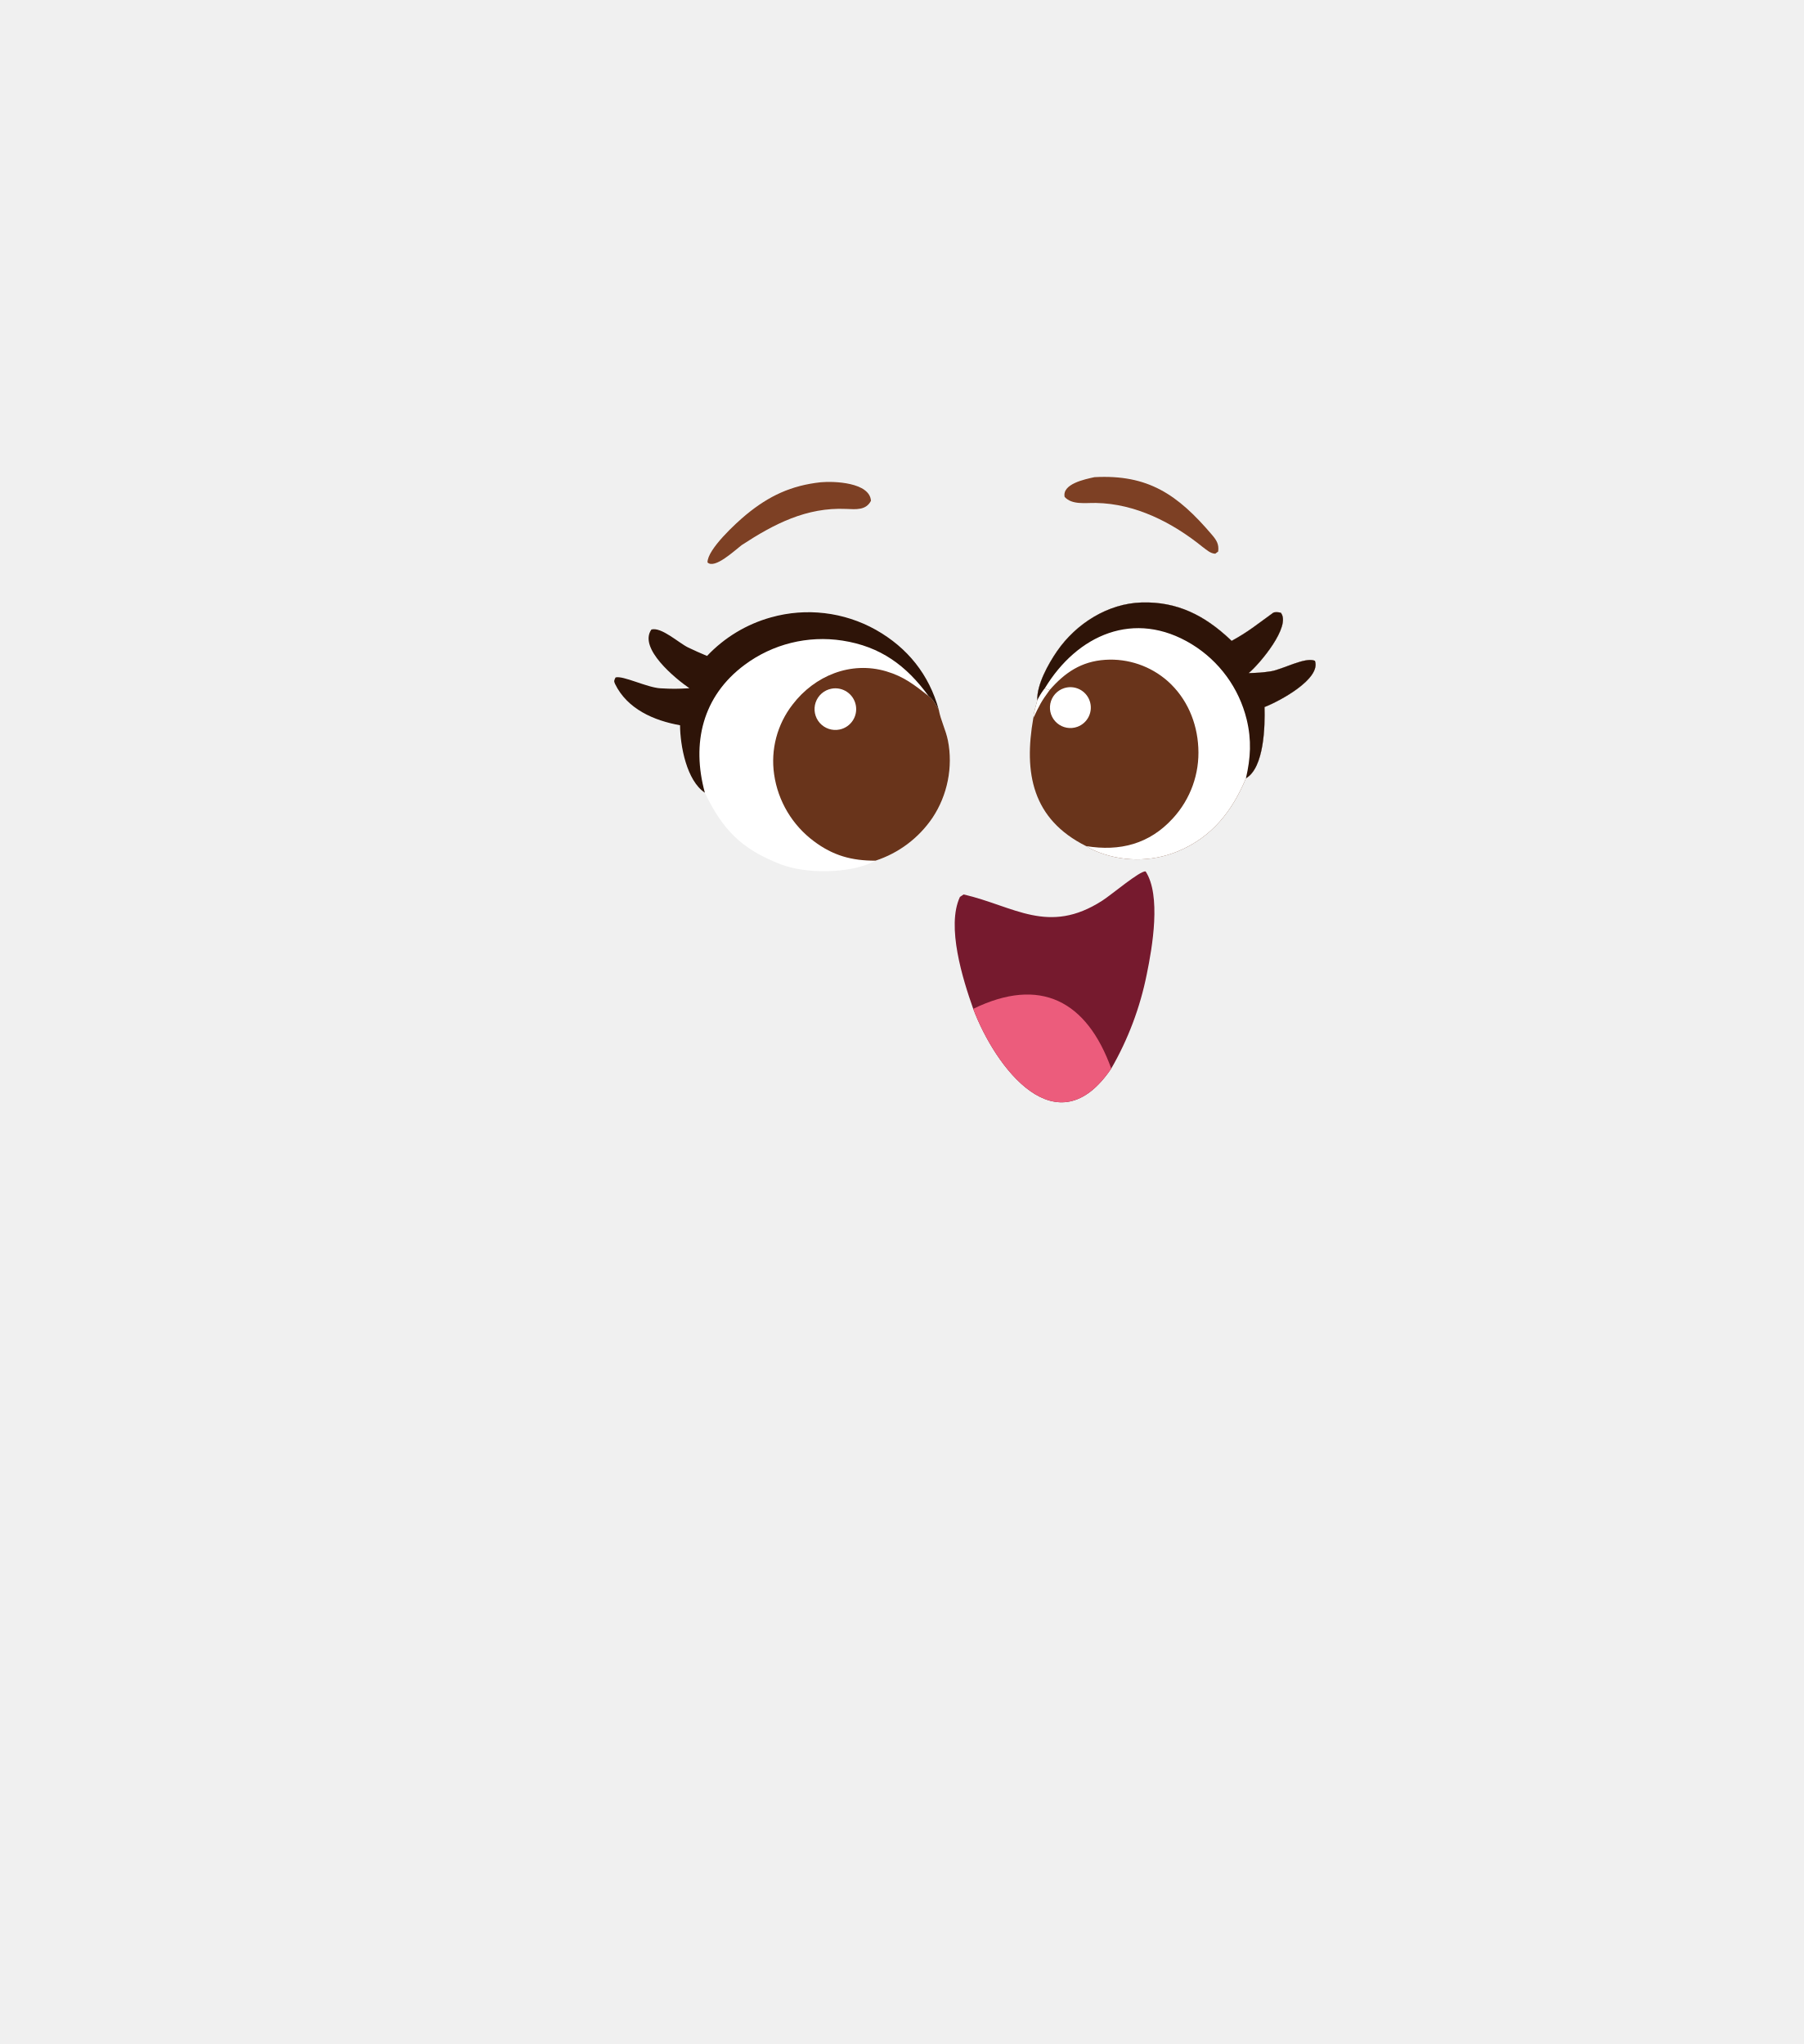
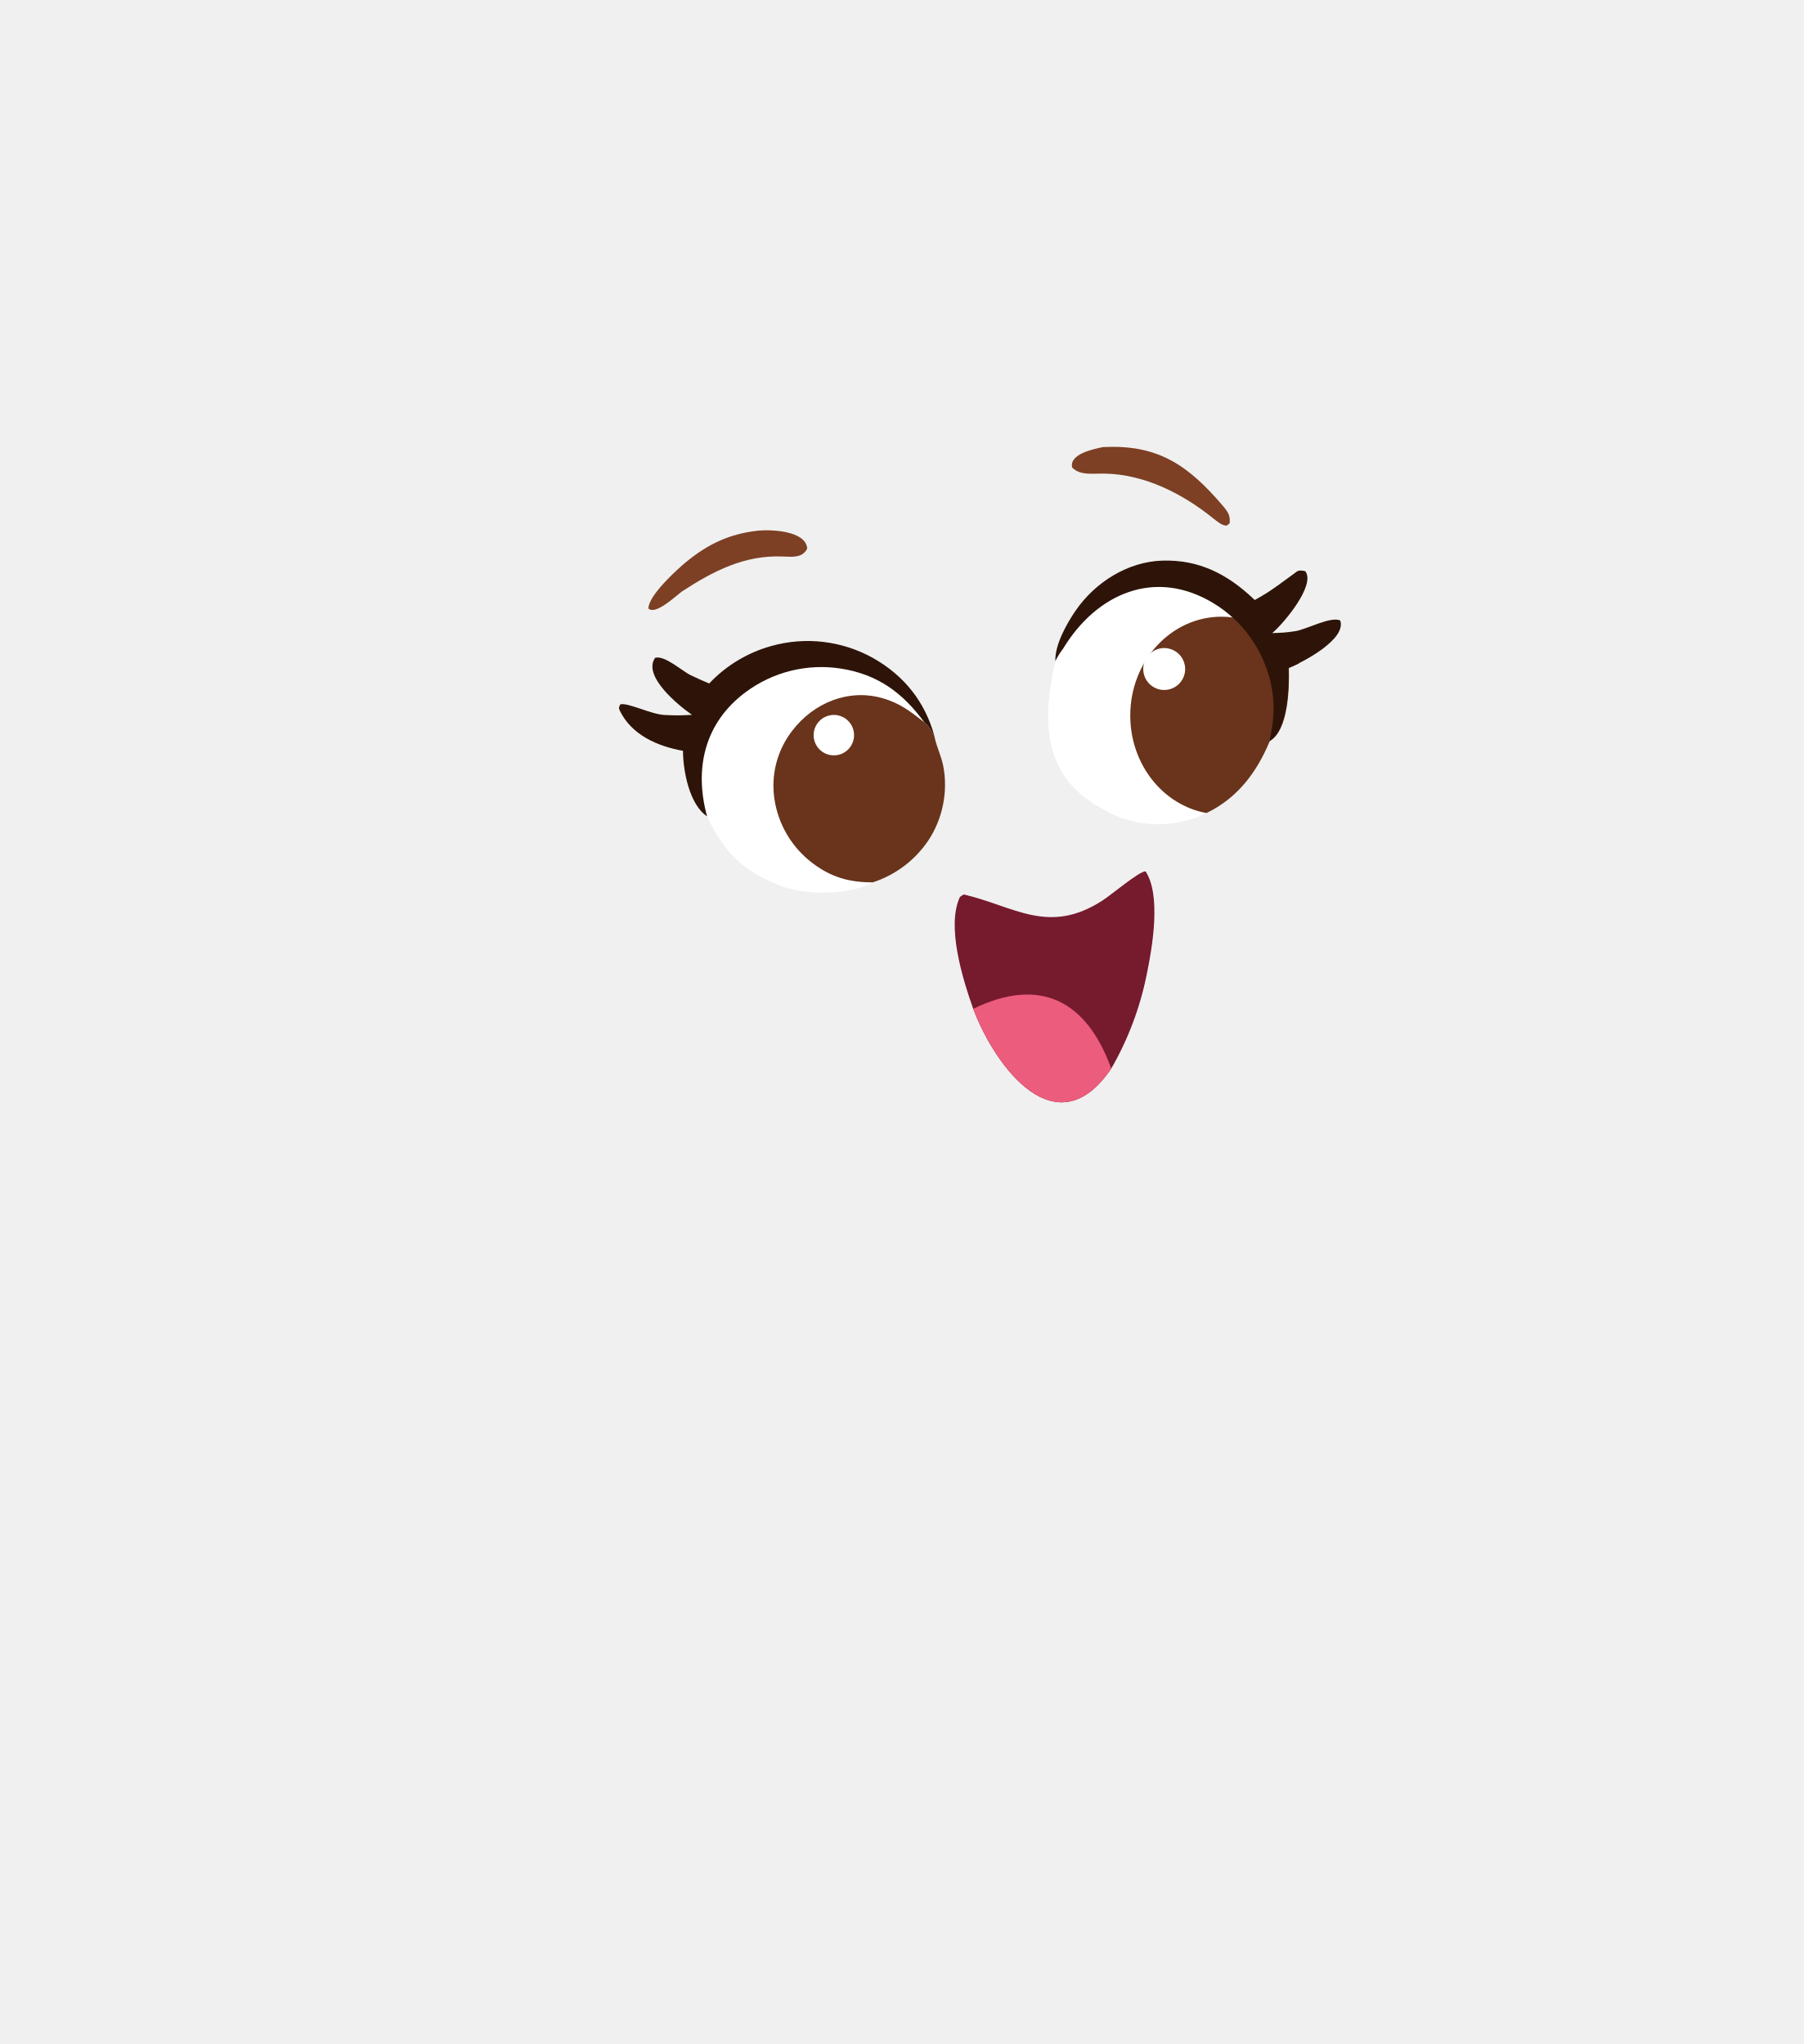
<svg xmlns="http://www.w3.org/2000/svg" width="1178" height="1335" viewBox="0 0 1178 1335" fill="none">
-   <path d="M461.704 428.408C473.057 416.37 487.484 407.664 503.426 403.231C526.439 396.747 551.084 399.669 571.943 411.356C592.722 423.104 606.72 440.633 613.038 463.582C614.226 470.334 617.617 476.762 618.99 483.646C622.435 500.916 618.673 519.531 608.886 534.161C599.94 547.345 586.867 557.185 571.721 562.13C571.146 562.465 570.556 562.774 569.953 563.055C553.92 570.631 526.26 570.88 509.749 564.485C483.975 554.502 471.768 541.736 460.275 517.747C448.361 509.852 444.155 487.187 444.062 473.692C427.146 470.684 409.597 463.177 401.598 446.656C400.666 444.73 401.143 444.141 401.96 442.457C406.828 441.06 422.549 449.093 431.328 449.554C439.114 449.964 441.959 449.966 450.153 449.507C441.059 443.252 416.681 423.383 425.363 411.149C431.879 409.323 443.28 419.964 449.401 422.915C453.583 424.931 457.431 426.618 461.704 428.408Z" fill="white" />
-   <path d="M571.721 562.13C556.13 562.198 543.924 558.786 531.451 549.423C517.347 538.904 508.01 523.204 505.502 505.789C503.139 489.549 507.508 473.048 517.597 460.105C531.923 441.368 555.515 431.589 578.706 438.461C590.249 441.881 597.113 447.361 606.35 454.573C609.187 456.566 611.187 460.517 613.038 463.582C614.226 470.334 617.617 476.762 618.99 483.646C622.435 500.916 618.673 519.531 608.886 534.161C599.94 547.345 586.867 557.184 571.721 562.13Z" fill="#69341B" />
-   <path d="M542.981 449.801C550.301 448.428 557.363 453.2 558.82 460.504C560.277 467.808 555.586 474.924 548.299 476.465C543.511 477.476 538.548 475.837 535.305 472.172C532.062 468.506 531.04 463.38 532.628 458.75C534.216 454.121 538.17 450.702 542.981 449.801Z" fill="white" />
-   <path d="M461.704 428.408C473.057 416.37 487.484 407.664 503.426 403.231C526.439 396.747 551.084 399.669 571.943 411.356C592.722 423.104 606.72 440.633 613.038 463.582C611.187 460.517 609.187 456.567 606.35 454.573C591.807 434.694 575.02 422.251 550.033 418.379C527.52 414.911 504.557 420.612 486.279 434.205C458.613 454.728 451.453 485.536 460.275 517.747C448.361 509.852 444.155 487.187 444.062 473.692C427.146 470.684 409.597 463.177 401.598 446.656C400.666 444.73 401.143 444.141 401.96 442.457C406.828 441.06 422.549 449.093 431.328 449.554C439.114 449.964 441.959 449.966 450.153 449.507C441.059 443.252 416.681 423.383 425.363 411.149C431.879 409.323 443.28 419.964 449.401 422.915C453.583 424.931 457.431 426.618 461.704 428.408Z" fill="#2E1408" />
-   <path d="M677.344 457.415C676.881 447.251 684.578 433.496 690.278 425.249C702.702 407.272 723.438 394.104 745.575 393.484C768.86 392.83 786.646 402.025 803.196 417.557C803.555 417.888 803.904 418.228 804.245 418.576C815.34 412.531 821.146 407.554 831.258 400.306C832.396 399.489 834.967 399.813 836.402 400.216C843.329 409.01 822.433 433.827 815.391 439.62C821.074 439.449 824.405 439.305 830.054 438.405C837.381 437.236 852.615 428.782 858.662 431.603C862.794 443.416 835.473 458.028 825.737 461.804C826.094 473.89 825.594 501.425 813.585 508.341C804.581 529.897 791.263 546.884 769.044 556.056C751.551 563.245 731.891 563.029 714.561 555.456C712.646 554.608 711.011 553.696 709.228 552.619C673.943 534.993 668.463 504.76 674.733 469.059C674.877 466.082 676.524 460.538 677.344 457.415Z" fill="#69341B" />
-   <path d="M677.343 457.415C676.881 447.251 684.578 433.496 690.278 425.249C702.701 407.272 723.438 394.104 745.575 393.484C768.859 392.83 786.645 402.025 803.195 417.557C803.554 417.888 803.903 418.228 804.245 418.576C815.34 412.531 821.146 407.554 831.258 400.306C832.395 399.489 834.966 399.813 836.401 400.216C843.328 409.01 822.432 433.827 815.39 439.62C821.074 439.449 824.405 439.305 830.053 438.405C837.38 437.236 852.614 428.782 858.661 431.603C862.793 443.416 835.473 458.028 825.736 461.804C826.093 473.89 825.593 501.425 813.584 508.341C804.58 529.897 791.263 546.884 769.043 556.056C751.551 563.245 731.89 563.029 714.561 555.456C712.645 554.608 711.01 553.696 709.227 552.619C731.285 556.218 750.562 551.284 765.89 534.47C777.422 521.927 783.406 505.264 782.488 488.251C781.686 471.731 775 456.034 762.568 444.916C751.356 434.999 736.647 429.97 721.71 430.943C706.11 431.961 695.3 439.304 685.432 450.667L682.203 449.63C679.9 452.7 679.125 454.006 677.343 457.415Z" fill="white" />
-   <path d="M677.343 457.415C676.881 447.251 684.578 433.496 690.278 425.249C702.701 407.272 723.438 394.104 745.575 393.484C768.859 392.83 786.645 402.025 803.195 417.557C803.554 417.888 803.903 418.228 804.245 418.576C815.34 412.531 821.146 407.554 831.258 400.306C832.395 399.489 834.966 399.813 836.401 400.216C843.328 409.01 822.432 433.827 815.39 439.62C821.074 439.449 824.405 439.305 830.053 438.405C837.38 437.236 852.614 428.782 858.661 431.603C862.793 443.416 835.473 458.028 825.736 461.804C826.093 473.89 825.593 501.425 813.584 508.341C816.673 494.992 817.336 483.415 814.081 469.929C809.089 449.438 796.188 431.756 778.196 420.75C740.735 397.9 703.358 414.588 682.203 449.63C679.9 452.7 679.125 454.006 677.343 457.415Z" fill="#2E1408" />
-   <path d="M677.344 457.415C679.125 454.006 679.9 452.7 682.203 449.63L685.432 450.668C679.814 458.304 678.802 460.528 674.732 469.059C674.877 466.082 676.524 460.538 677.344 457.415Z" fill="white" />
-   <path d="M694.806 449.47C701.736 447.207 709.199 450.92 711.573 457.813C713.947 464.705 710.352 472.227 703.498 474.709C698.967 476.351 693.903 475.422 690.249 472.279C686.595 469.137 684.919 464.269 685.863 459.543C686.808 454.817 690.226 450.967 694.806 449.47Z" fill="white" />
-   <path d="M535.906 314.978C544.633 314.172 567.884 315.024 568.739 327.073C565.53 333.311 559.164 332.693 552.506 332.396C526.603 331.237 505.564 342.15 484.307 356.025C479.716 359.534 466.643 371.881 462 367.345C461.865 358.807 480.795 341.463 487.197 336.184C502.19 323.817 516.698 317.081 535.906 314.978Z" fill="#7D4024" />
-   <path d="M714.678 311.654C749.631 309.748 768.946 322.924 791.308 349.181C794.474 352.899 796.057 355.426 795.469 360.219L793.555 361.652C790.34 361.493 788.011 359.213 785.267 357.206C765.607 341.287 741.453 328.944 715.697 328.495C708.54 328.371 700.024 329.862 695.192 324.547C693.491 316.076 708.317 313.026 714.678 311.654Z" fill="#7D4024" />
+   <path d="M463.101 446.387C474.13 434.693 488.145 426.235 503.632 421.929C525.989 415.63 549.931 418.469 570.194 429.822C590.38 441.235 603.979 458.263 610.117 480.558C611.271 487.117 614.565 493.362 615.899 500.049C619.246 516.826 615.591 534.91 606.083 549.123C597.392 561.931 584.692 571.489 569.979 576.294C569.42 576.619 568.847 576.919 568.261 577.192C552.685 584.552 525.815 584.794 509.774 578.582C484.737 568.884 472.878 556.482 461.712 533.177C450.138 525.507 446.053 503.489 445.962 490.379C429.529 487.457 412.481 480.164 404.71 464.115C403.805 462.244 404.268 461.672 405.061 460.035C409.79 458.678 425.063 466.482 433.592 466.93C441.156 467.328 443.92 467.33 451.88 466.884C443.045 460.808 419.362 441.505 427.797 429.621C434.127 427.847 445.203 438.184 451.149 441.051C455.211 443.009 458.949 444.648 463.101 446.387Z" fill="white" />
+   <path d="M569.979 576.293C554.833 576.36 542.975 573.045 530.858 563.95C517.156 553.73 508.086 538.478 505.649 521.56C503.354 505.784 507.598 489.754 517.399 477.18C531.316 458.977 554.235 449.477 576.765 456.153C587.978 459.476 594.646 464.8 603.619 471.805C606.376 473.742 608.318 477.58 610.117 480.558C611.27 487.116 614.565 493.362 615.899 500.049C619.246 516.826 615.591 534.91 606.083 549.122C597.392 561.93 584.692 571.489 569.979 576.293Z" fill="#69341B" />
+   <path d="M542.058 467.17C549.17 465.836 556.03 470.472 557.446 477.567C558.861 484.663 554.304 491.576 547.225 493.073C542.574 494.056 537.752 492.463 534.601 488.902C531.451 485.341 530.458 480.362 532.001 475.864C533.543 471.367 537.385 468.045 542.058 467.17Z" fill="white" />
+   <path d="M463.101 446.387C474.13 434.693 488.145 426.235 503.632 421.929C525.989 415.63 549.931 418.469 570.194 429.822C590.38 441.235 603.979 458.263 610.117 480.558C608.319 477.58 606.376 473.743 603.619 471.806C589.491 452.494 573.184 440.406 548.909 436.644C527.039 433.276 504.731 438.814 486.975 452.019C460.098 471.956 453.142 501.885 461.712 533.177C450.138 525.507 446.053 503.489 445.962 490.379C429.529 487.457 412.481 480.164 404.71 464.115C403.805 462.244 404.268 461.672 405.061 460.035C409.79 458.678 425.063 466.482 433.592 466.93C441.156 467.328 443.92 467.33 451.88 466.884C443.045 460.808 419.362 441.505 427.797 429.621C434.127 427.847 445.203 438.184 451.149 441.051C455.211 443.009 458.949 444.648 463.101 446.387Z" fill="#2E1408" />
+   <path d="M495.226 346.562C503.704 345.779 526.292 346.606 527.122 358.312C524.005 364.372 517.82 363.772 511.352 363.483C486.188 362.357 465.75 372.959 445.099 386.438C440.639 389.846 427.939 401.842 423.429 397.435C423.298 389.141 441.688 372.291 447.907 367.163C462.472 355.149 476.566 348.605 495.226 346.562Z" fill="#7D4024" />
+   <path d="M761.625 366.163C784.429 366.121 802.066 375.457 818.514 390.893C818.882 391.233 819.24 391.581 819.59 391.938C821.725 390.775 823.668 389.651 825.486 388.542C830.938 385.218 835.257 382.036 840.196 378.388C842.391 376.767 844.709 375.053 847.303 373.194C847.594 372.985 847.978 372.849 848.412 372.769C849.715 372.528 851.476 372.793 852.58 373.104C859.684 382.124 838.25 407.581 831.025 413.526C831.753 413.503 832.444 413.483 833.106 413.46C834.432 413.415 835.644 413.365 836.817 413.298C837.404 413.264 837.981 413.227 838.558 413.184C839.424 413.118 840.288 413.039 841.184 412.942C842.677 412.781 844.256 412.568 846.067 412.279C847.476 412.054 849.17 411.567 851.034 410.942C851.656 410.734 852.296 410.511 852.951 410.277C856.552 408.989 860.594 407.381 864.363 406.225C866.077 405.7 867.734 405.269 869.268 405.003C869.729 404.923 870.178 404.858 870.614 404.81C870.905 404.778 871.191 404.754 871.47 404.737C871.749 404.721 872.021 404.714 872.287 404.714C873.483 404.717 874.542 404.894 875.415 405.301C879.654 417.42 851.626 432.411 841.637 436.284C842.004 448.684 841.491 476.93 829.171 484.025C819.934 506.139 806.273 523.565 783.478 532.974C773.104 537.238 761.986 538.963 751.016 538.158C750.423 538.114 749.831 538.064 749.239 538.005C748.943 537.976 748.647 537.945 748.352 537.912C747.761 537.846 747.17 537.774 746.58 537.694C746.285 537.653 745.99 537.612 745.695 537.568C743.928 537.304 742.169 536.974 740.421 536.577C739.838 536.445 739.257 536.306 738.677 536.159C738.097 536.012 737.519 535.858 736.941 535.696C736.076 535.453 735.214 535.194 734.356 534.919C733.784 534.735 733.213 534.544 732.645 534.345C732.361 534.246 732.077 534.144 731.794 534.041C730.378 533.526 728.975 532.965 727.586 532.358C725.622 531.488 723.944 530.553 722.115 529.448C685.918 511.366 680.296 480.351 686.728 443.727C686.876 440.673 688.566 434.986 689.407 431.782C689.392 431.456 689.385 431.126 689.386 430.794C689.389 430.128 689.422 429.449 689.484 428.759C689.531 428.242 689.595 427.719 689.674 427.191C689.857 425.957 690.122 424.695 690.457 423.417C690.743 422.321 691.081 421.214 691.46 420.102C691.967 418.62 692.548 417.131 693.183 415.652C693.66 414.543 694.167 413.44 694.696 412.351C695.402 410.899 696.147 409.471 696.911 408.086C697.102 407.74 697.294 407.396 697.487 407.055C699.224 403.989 701.031 401.162 702.676 398.783C703.87 397.054 705.14 395.369 706.479 393.733C707.594 392.37 708.758 391.042 709.966 389.752C710.691 388.978 711.432 388.217 712.188 387.472C713.197 386.478 714.233 385.511 715.294 384.571C716.356 383.631 717.442 382.718 718.553 381.836C719.664 380.954 720.799 380.103 721.955 379.283C722.533 378.873 723.116 378.47 723.705 378.076C724.295 377.682 724.889 377.296 725.489 376.919C726.987 375.976 728.517 375.085 730.076 374.252C731.323 373.585 732.589 372.954 733.871 372.362C734.511 372.065 735.156 371.779 735.804 371.502C737.426 370.81 739.072 370.178 740.74 369.612C742.407 369.046 744.095 368.544 745.801 368.111C746.483 367.938 747.168 367.776 747.856 367.625C749.231 367.323 750.617 367.066 752.012 366.857C752.36 366.804 752.709 366.755 753.059 366.709C754.458 366.522 755.865 366.384 757.278 366.294C757.631 366.272 757.985 366.252 758.339 366.236C758.693 366.22 759.048 366.207 759.403 366.197C760.149 366.176 760.89 366.164 761.625 366.163Z" fill="white" />
+   <path d="M797.641 402.784C819.017 402.784 837.764 414.979 848.279 433.296C845.691 434.582 843.388 435.606 841.638 436.284C842.005 448.684 841.492 476.93 829.172 484.025C820.541 504.689 808.044 521.26 787.842 531.021C759.595 525.958 738.054 499.373 738.054 467.337C738.054 431.686 764.732 402.784 797.641 402.784Z" fill="#69341B" />
+   <path d="M689.159 431.734C688.685 421.308 696.581 407.196 702.428 398.736C715.173 380.294 736.446 366.786 759.156 366.149C783.043 365.478 801.289 374.911 818.267 390.845C818.635 391.185 818.993 391.533 819.343 391.89C830.726 385.689 836.682 380.583 847.055 373.147C848.222 372.31 850.86 372.642 852.332 373.056C859.438 382.077 838.001 407.536 830.777 413.479C836.608 413.303 840.025 413.156 845.82 412.232C853.336 411.033 868.964 402.361 875.167 405.254C879.406 417.373 851.379 432.363 841.391 436.236C841.757 448.636 841.244 476.882 828.924 483.977C832.093 470.283 832.773 458.407 829.434 444.572C824.313 423.551 811.078 405.411 792.621 394.12C754.191 370.68 715.847 387.8 694.144 423.747C691.782 426.897 690.987 428.237 689.159 431.734Z" fill="#2E1408" />
+   <path d="M755.958 423.948C763.067 421.626 770.723 425.435 773.159 432.506C775.593 439.576 771.906 447.293 764.875 449.839C760.226 451.523 755.031 450.57 751.283 447.347C747.534 444.123 745.815 439.129 746.783 434.281C747.752 429.433 751.259 425.483 755.958 423.948Z" fill="white" />
+   <path d="M720.053 292.035C755.911 290.08 775.725 303.596 798.665 330.532C801.913 334.346 803.538 336.939 802.934 341.856L800.971 343.326C797.673 343.163 795.284 340.824 792.468 338.765C772.3 322.434 747.521 309.772 721.099 309.312C713.756 309.184 705.02 310.714 700.063 305.261C698.318 296.571 713.527 293.442 720.053 292.035Z" fill="#7D4024" />
  <path d="M635.506 658.901C628.678 639.614 617.84 605.007 626.835 585.813L629.238 584.187C662.181 591.776 684.482 610.99 719.82 588.218C726.208 584.102 744.272 568.704 748.068 569.119C758.309 584.784 752.508 618.539 748.811 636.416C744.489 658.039 736.662 678.811 725.642 697.912C689.995 750.546 650.021 697.306 635.506 658.901Z" fill="#761A2E" />
  <path d="M635.505 658.901C679.318 637.555 709.716 653.708 725.641 697.912C689.994 750.546 650.021 697.306 635.505 658.901Z" fill="#EC5C7C" />
</svg>
